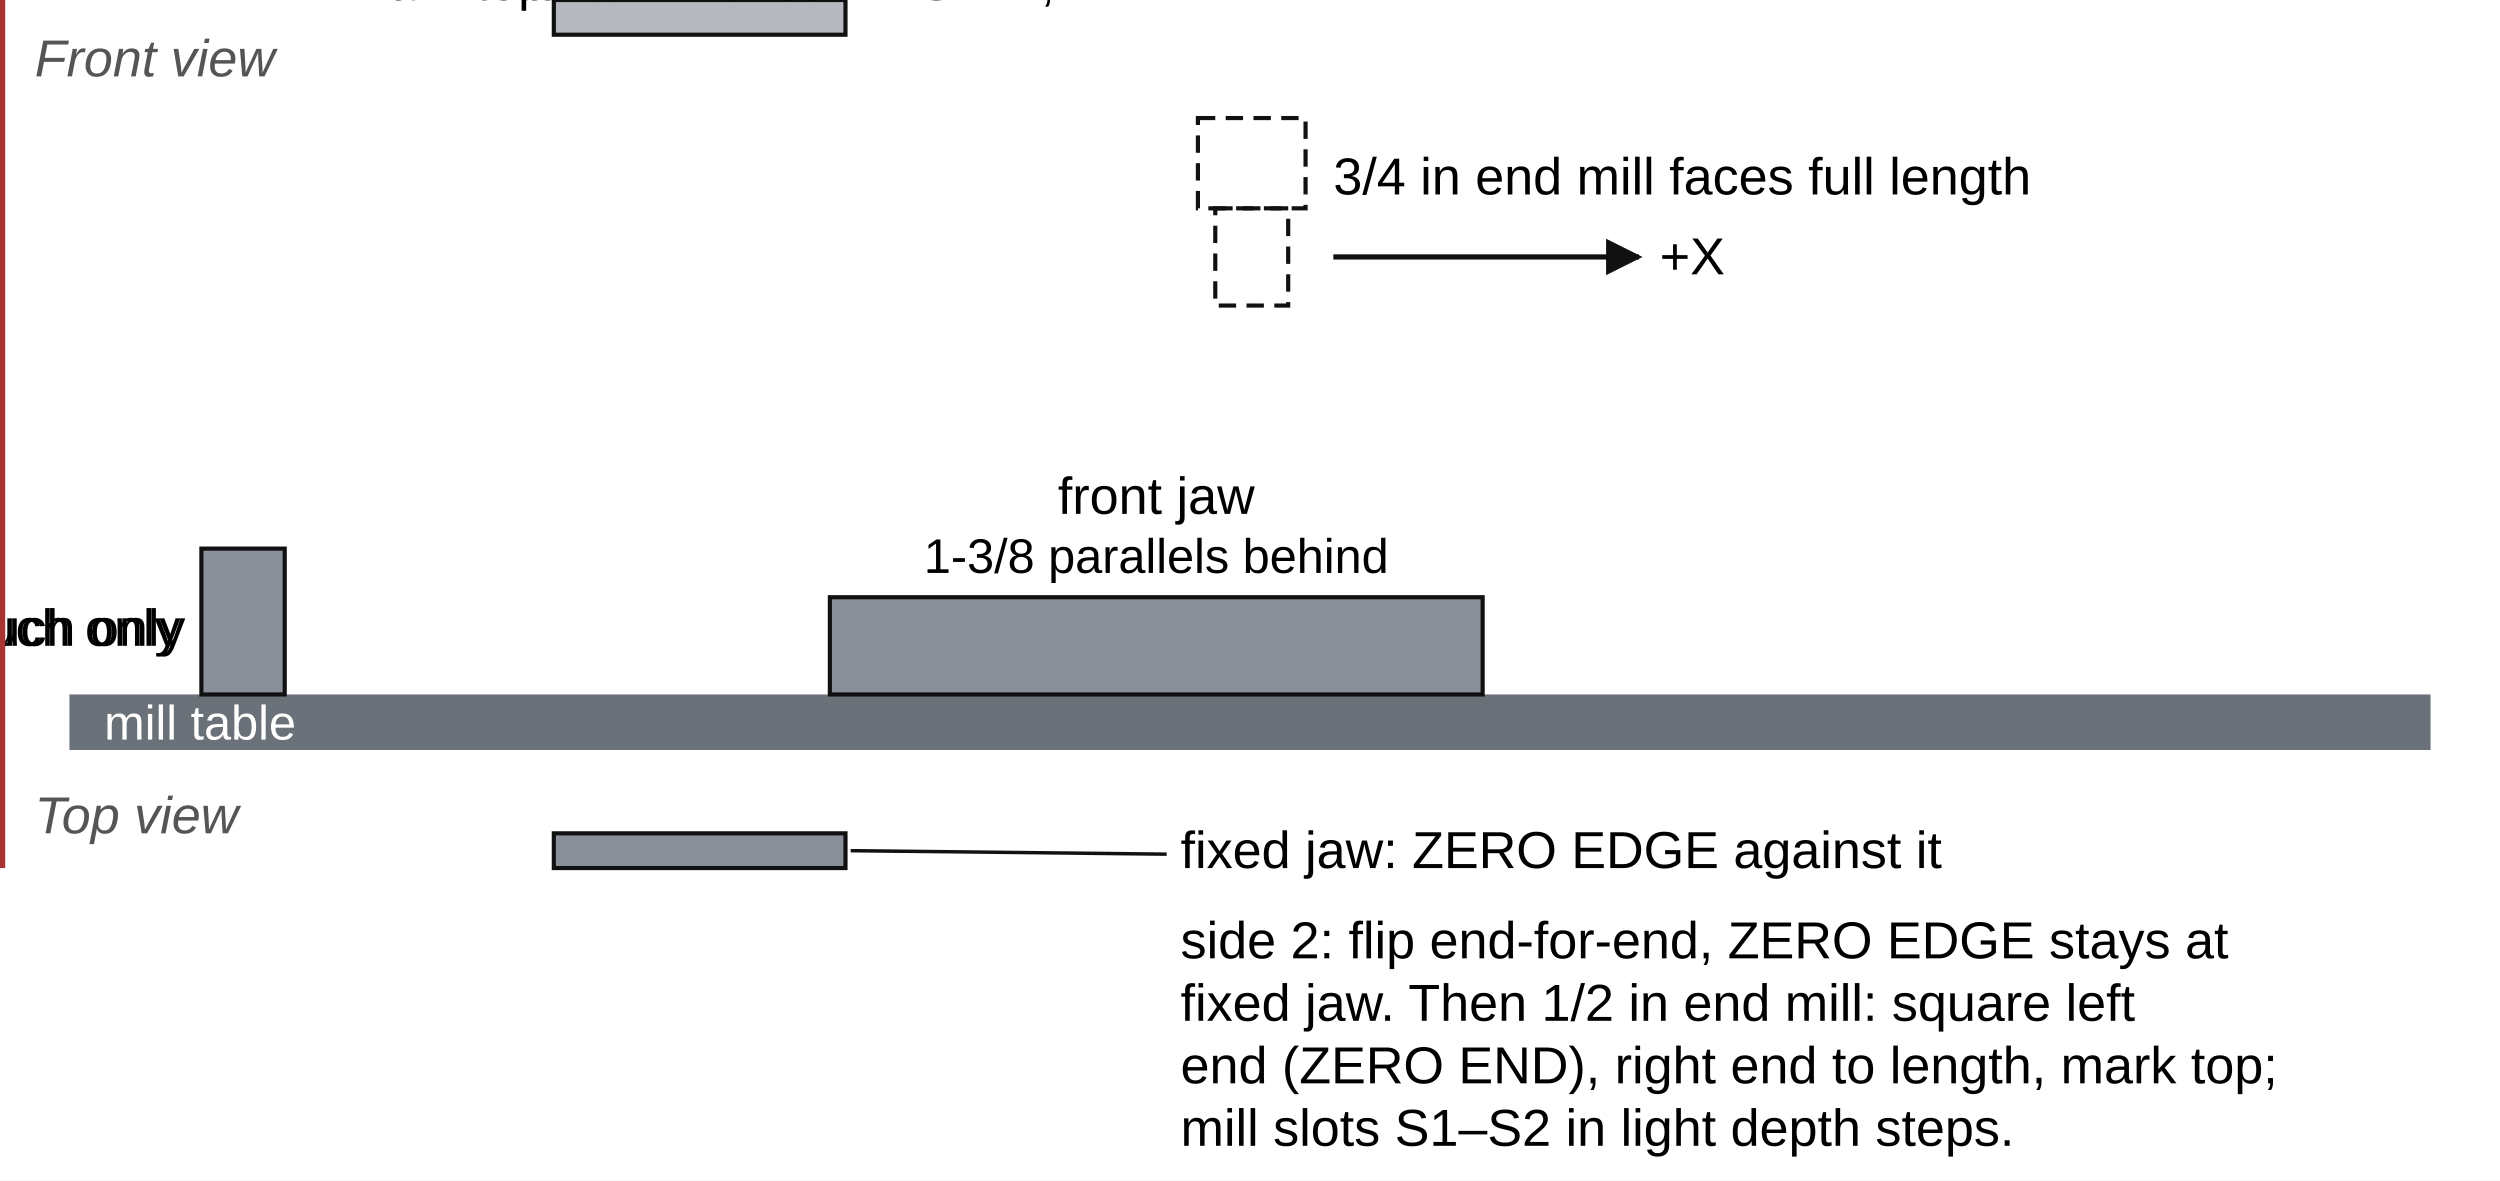
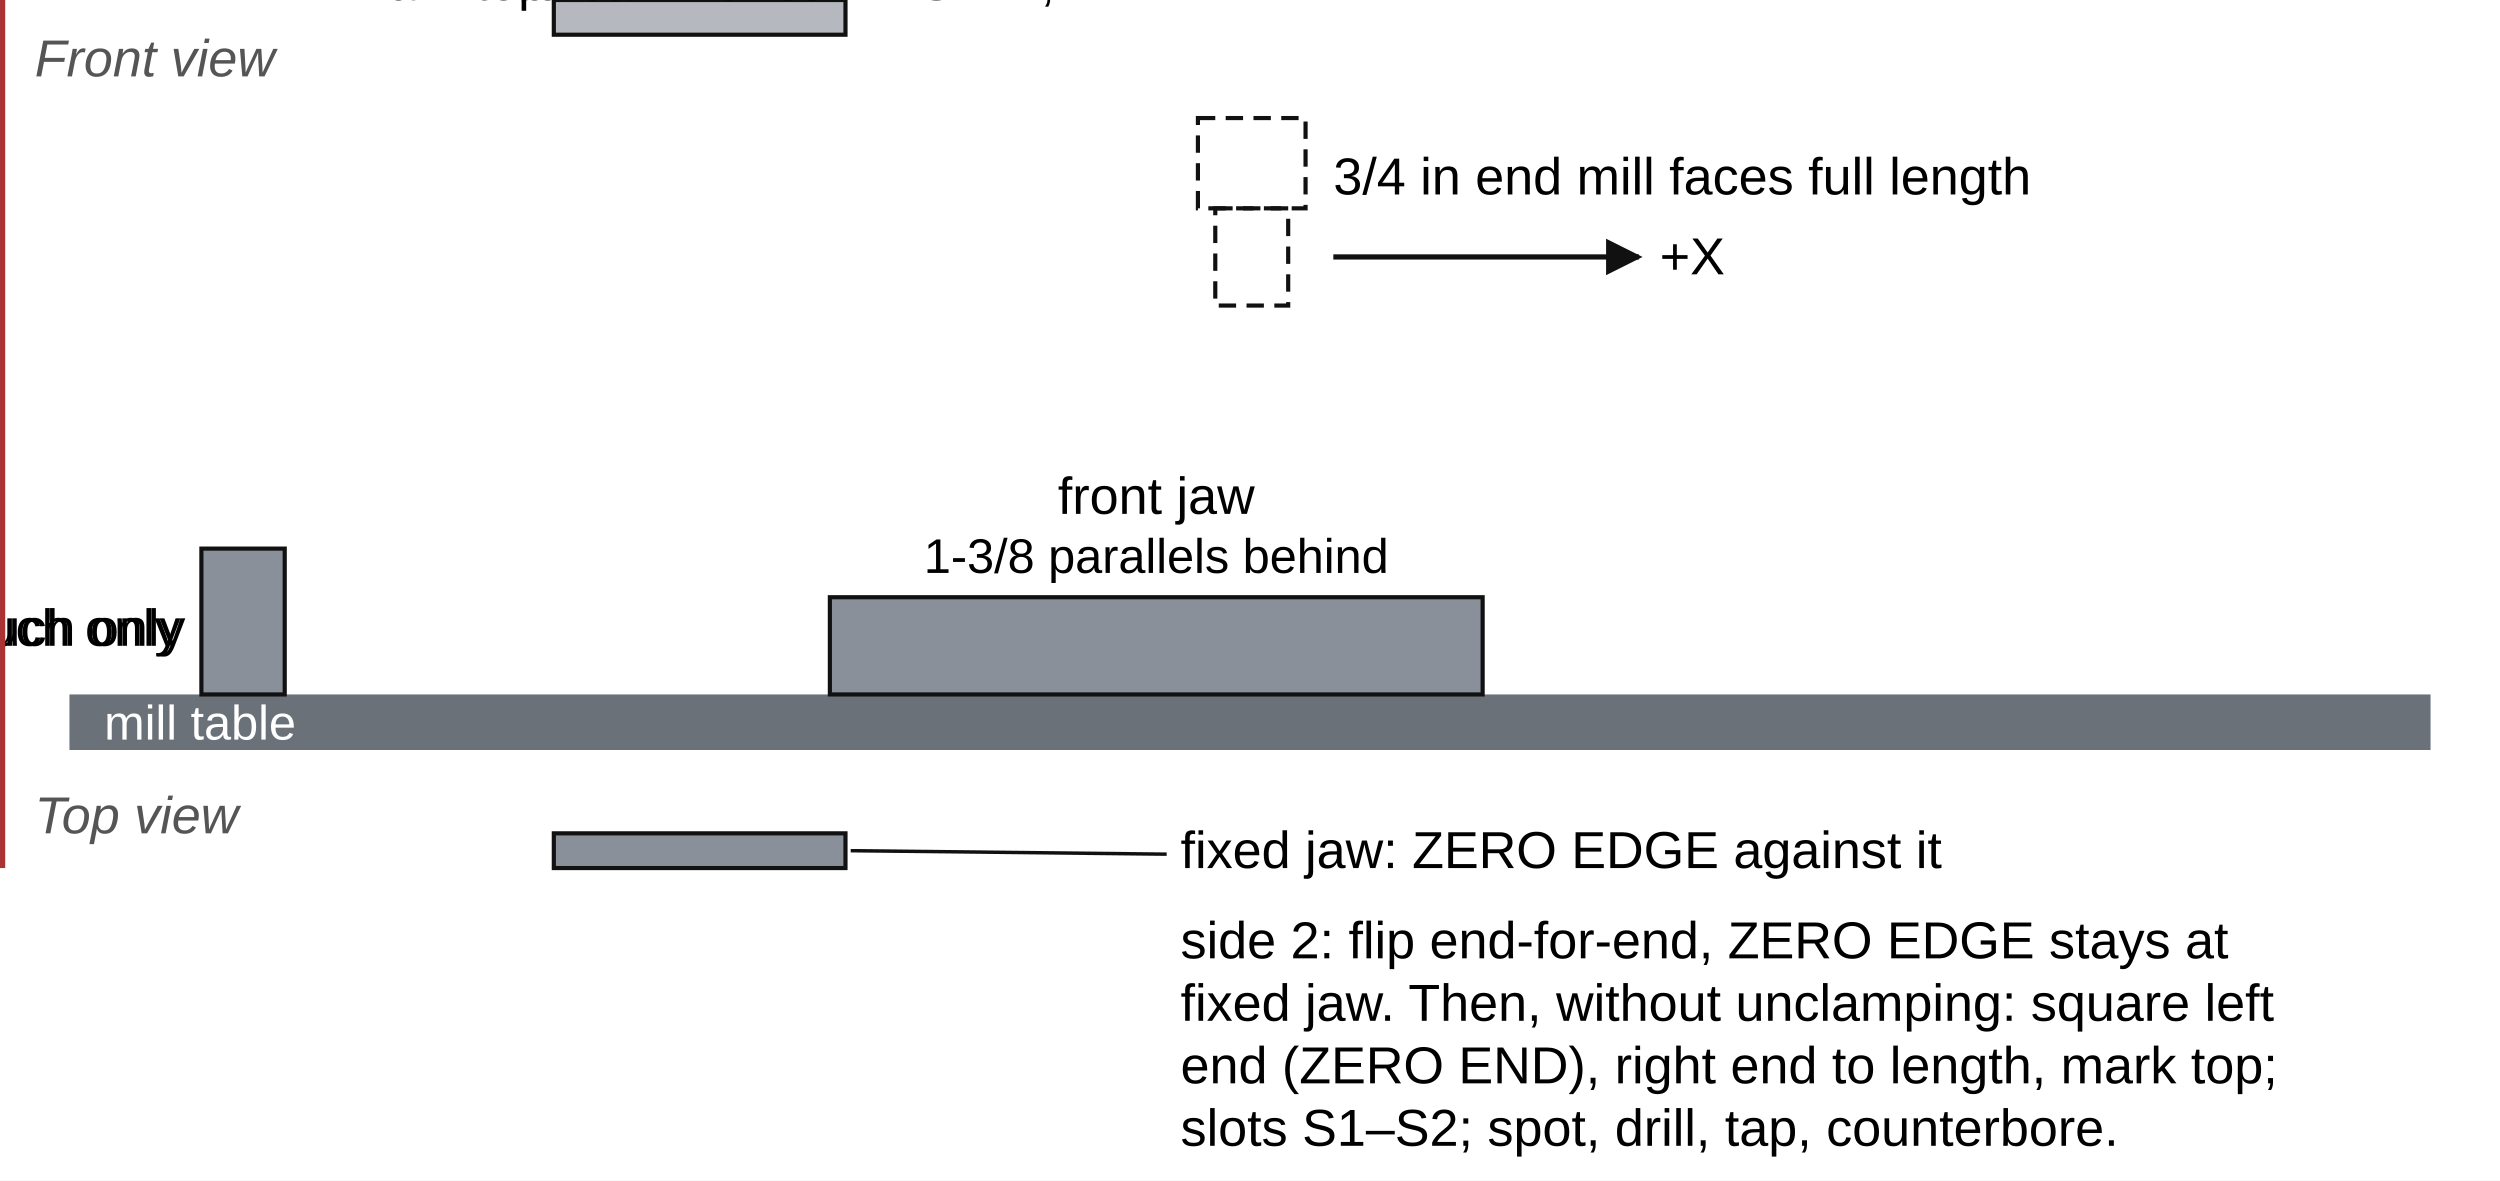
<svg xmlns="http://www.w3.org/2000/svg" data-cad-template="face" viewBox="0 0 720 340" width="720" height="340" font-family="Arial, Helvetica, sans-serif" font-size="15">
  <defs>
    <marker id="arr" viewBox="0 0 10 10" refX="9" refY="5" markerWidth="7" markerHeight="7" orient="auto-start-reverse">
      <path d="M0 0L10 5L0 10z" fill="#111" />
    </marker>
  </defs>
  <rect width="720" height="340" fill="#fff" />
  <text x="10" y="22" fill="#555" font-style="italic">Front view</text>
  <rect x="20" y="200" width="680" height="16" fill="#6b7178" />
  <text x="30" y="213" fill="#fff" font-size="14">mill table</text>
  <rect x="239" y="172" width="188" height="28" fill="#8a9099" stroke="#111" stroke-width="1.2" />
  <rect id="bar" x="{{view.fx0}}" y="120" width="{{view.flen}}" height="{{view.fthick}}" fill="#dfe6ee" stroke="#111" stroke-width="1.5" />
  <rect x="249" y="{{view.jaw_top}}" width="168" height="{{view.jaw_h}}" fill="#b5b9bf" stroke="#111" stroke-width="1.2" />
  <rect x="255" y="{{view.fbottom}}" width="156" height="{{view.parallel_h}}" fill="none" stroke="#333" stroke-width="1.2" stroke-dasharray="4 3" />
  <text x="333" y="148" text-anchor="middle">front jaw</text>
  <text x="333" y="165" text-anchor="middle" font-size="14">1-3/8 parallels behind</text>
  <g transform="translate({{view.fx0}} 0)">
    <g fill="#8a9099" stroke="#111" stroke-width="1.2">
      <rect x="67" y="{{view.fbottom}}" width="6" height="{{view.jack_shaft_h}}" />
      <rect x="58" y="158" width="24" height="42" />
    </g>
    <text x="52" y="186" text-anchor="end">jack: touch only</text>
  </g>
  <g transform="translate({{view.fx1}} 0)">
    <g fill="#8a9099" stroke="#111" stroke-width="1.2">
      <rect x="-73" y="{{view.fbottom}}" width="6" height="{{view.jack_shaft_h}}" />
      <rect x="-82" y="158" width="24" height="42" />
    </g>
    <text x="-50" y="186">jack: touch only</text>
  </g>
  <rect x="345" y="34" width="31" height="26" fill="none" stroke="#111" stroke-width="1.2" stroke-dasharray="5 3" />
  <rect x="350" y="60" width="21" height="28" fill="none" stroke="#111" stroke-width="1.2" stroke-dasharray="5 3" />
  <text x="384" y="56">3/4 in end mill faces full length</text>
  <line x1="384" y1="74" x2="472" y2="74" stroke="#111" stroke-width="1.5" marker-end="url(#arr)" />
  <text x="478" y="79">+X</text>
  <text x="10" y="240" fill="#555" font-style="italic">Top view</text>
  <rect x="159.5" y="240" width="84" height="10" fill="#8a9099" stroke="#111" stroke-width="1.2" />
  <rect x="{{view.tx0}}" y="250" width="{{view.tlen}}" height="{{view.twidth}}" fill="#dfe6ee" stroke="#111" stroke-width="1.5" />
  <line x1="{{view.tx0}}" y1="251" x2="{{view.tx1}}" y2="251" stroke="#a33" stroke-width="3" />
  <line x1="{{view.zero_end_x}}" y1="250" x2="{{view.zero_end_x}}" y2="{{view.tbottom}}" stroke="#a33" stroke-width="3" />
  <rect x="159.5" y="{{view.tbottom}}" width="84" height="10" fill="#b5b9bf" stroke="#111" stroke-width="1.2" />
  <text x="201.5" y="{{view.mark1_y}}" text-anchor="middle">mark top: bar 1 C'BORE SIDE,</text>
  <text x="201.5" y="{{view.mark2_y}}" text-anchor="middle">bar 2 RAIL SIDE</text>
  <text x="{{view.zero_end_label_x}}" y="{{view.zero_end_y}}" text-anchor="end" font-size="13">ZERO END</text>
  <text x="340" y="250">fixed jaw: ZERO EDGE against it</text>
  <line x1="336" y1="246" x2="245" y2="245" stroke="#111" stroke-width="1" />
  <text x="340" y="276">side 2: flip end-for-end, ZERO EDGE stays at</text>
-   <text x="340" y="294">fixed jaw. Then 1/2 in end mill: square left</text>
+   <text x="340" y="294">fixed jaw. Then, without unclamping: square left</text>
  <text x="340" y="312">end (ZERO END), right end to length, mark top;</text>
-   <text x="340" y="330">mill slots S1–S2 in light depth steps.</text>
+   <text x="340" y="330">slots S1–S2; spot, drill, tap, counterbore.</text>
</svg>
